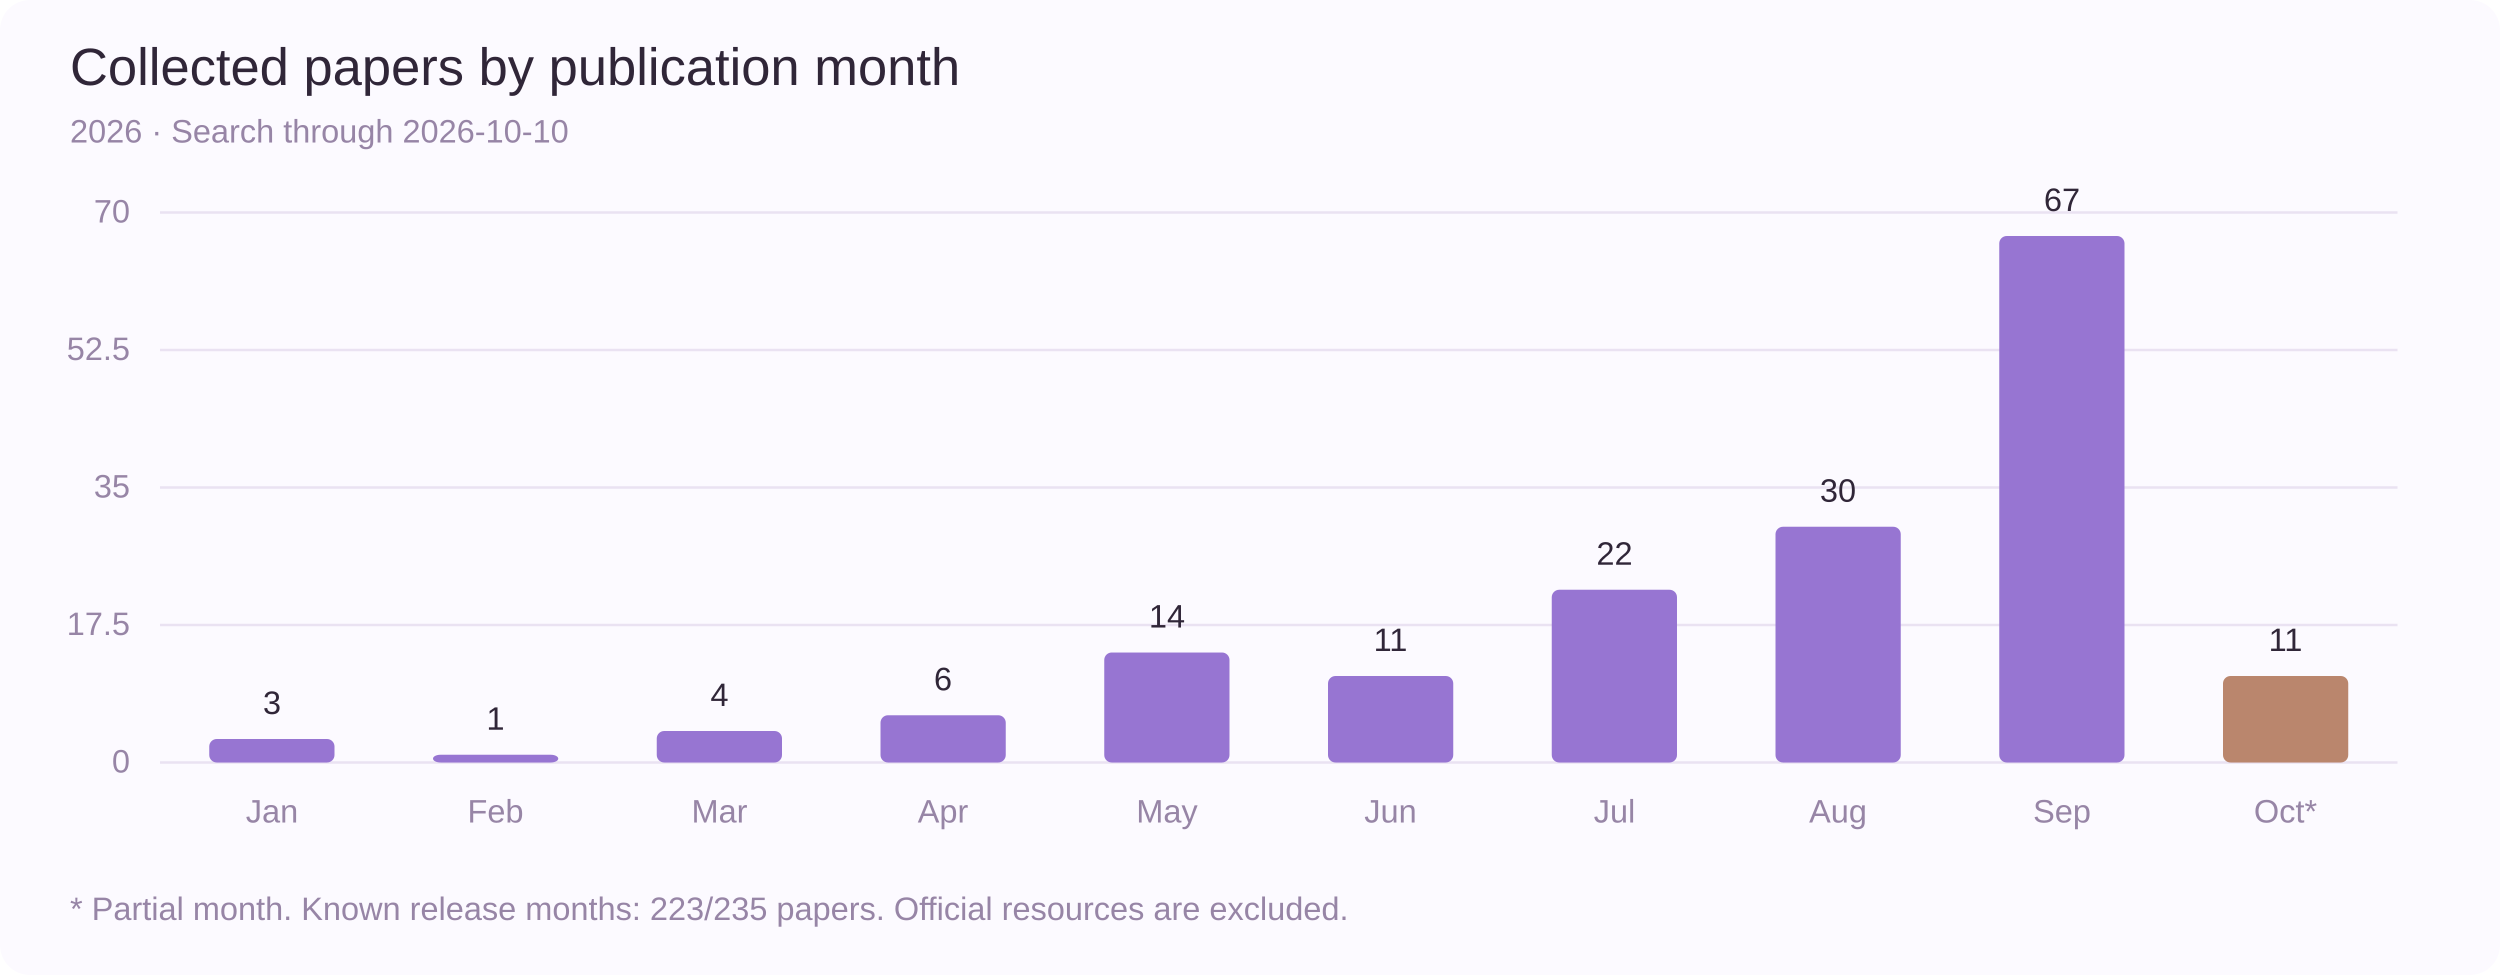
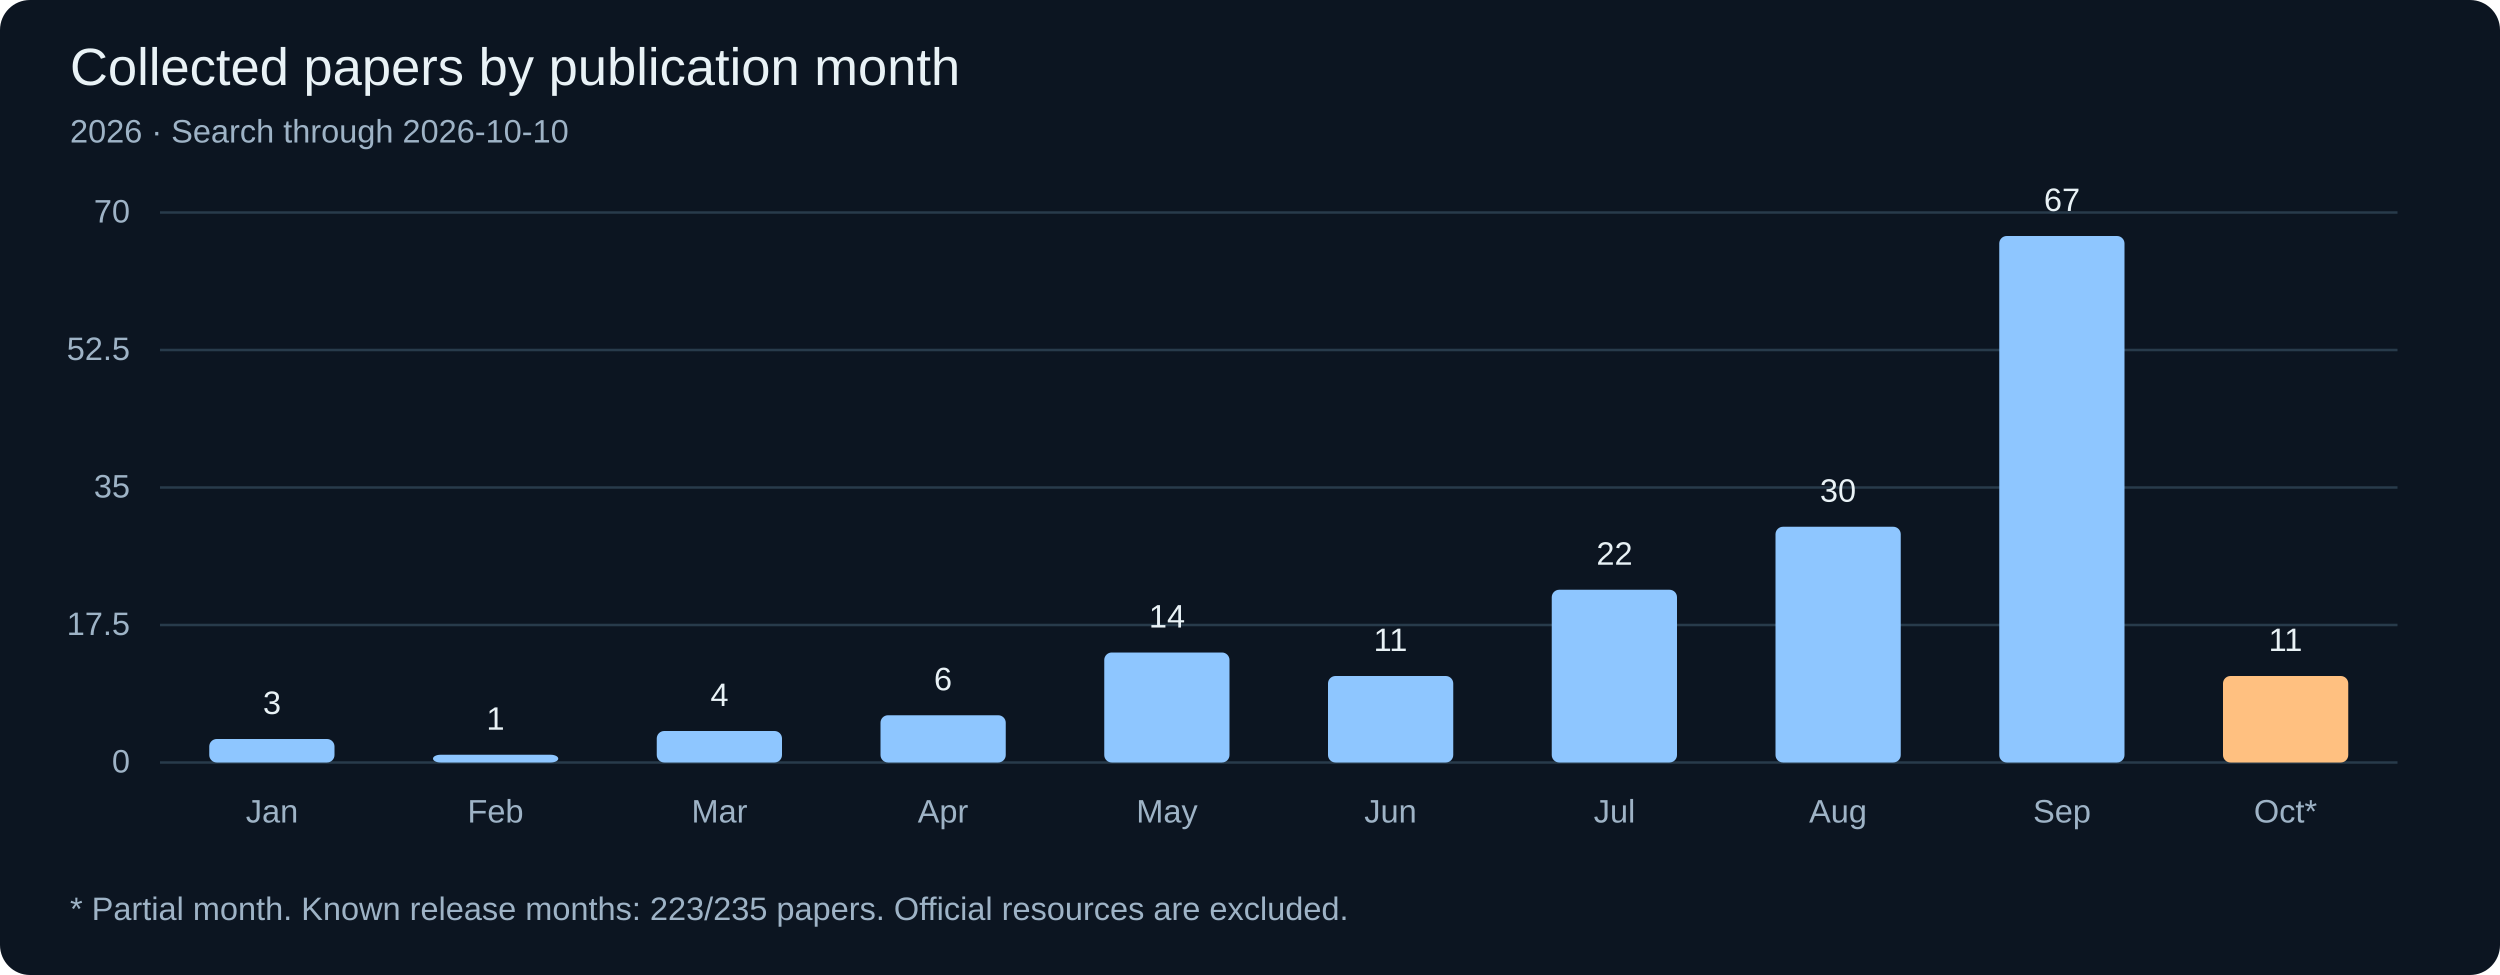
<svg xmlns="http://www.w3.org/2000/svg" width="1000" height="390" viewBox="0 0 1000 390" role="img" aria-labelledby="title desc">
-   <rect width="1000" height="390" rx="12" fill="#fcfaff" />
-   <g font-family="Arial,sans-serif" font-size="13" fill="#302638">
+   <rect width="1000" height="390" rx="12" fill="#0c1521" />
+   <g font-family="Arial,sans-serif" font-size="13" fill="#e9f2f6">
    <text x="28" y="34" font-size="21">Collected papers by publication month</text>
-     <text x="28" y="57" fill="#9785a6">2026 · Search through 2026-10-10</text>
-     <path d="M64 305.0h895" stroke="#eae2f2" />
-     <text x="52" y="309.0" text-anchor="end" fill="#9785a6">0</text>
-     <path d="M64 250.0h895" stroke="#eae2f2" />
-     <text x="52" y="254.0" text-anchor="end" fill="#9785a6">17.5</text>
-     <path d="M64 195.0h895" stroke="#eae2f2" />
-     <text x="52" y="199.0" text-anchor="end" fill="#9785a6">35</text>
-     <path d="M64 140.0h895" stroke="#eae2f2" />
-     <text x="52" y="144.0" text-anchor="end" fill="#9785a6">52.5</text>
-     <path d="M64 85.0h895" stroke="#eae2f2" />
-     <text x="52" y="89.0" text-anchor="end" fill="#9785a6">70</text>
-     <rect x="83.7" y="295.6" width="50.1" height="9.4" rx="3" fill="#9775d2" />
+     <text x="28" y="57" fill="#9eb3c6">2026 · Search through 2026-10-10</text>
+     <path d="M64 305.0h895" stroke="#283b4b" />
+     <text x="52" y="309.0" text-anchor="end" fill="#9eb3c6">0</text>
+     <path d="M64 250.0h895" stroke="#283b4b" />
+     <text x="52" y="254.0" text-anchor="end" fill="#9eb3c6">17.5</text>
+     <path d="M64 195.0h895" stroke="#283b4b" />
+     <text x="52" y="199.0" text-anchor="end" fill="#9eb3c6">35</text>
+     <path d="M64 140.0h895" stroke="#283b4b" />
+     <text x="52" y="144.0" text-anchor="end" fill="#9eb3c6">52.5</text>
+     <path d="M64 85.0h895" stroke="#283b4b" />
+     <text x="52" y="89.0" text-anchor="end" fill="#9eb3c6">70</text>
+     <rect x="83.7" y="295.6" width="50.1" height="9.4" rx="3" fill="#8ec6ff" />
    <text x="108.8" y="285.6" text-anchor="middle">3</text>
-     <text x="108.8" y="329" text-anchor="middle" fill="#9785a6">Jan</text>
-     <rect x="173.2" y="301.9" width="50.1" height="3.1" rx="3" fill="#9775d2" />
+     <text x="108.8" y="329" text-anchor="middle" fill="#9eb3c6">Jan</text>
+     <rect x="173.2" y="301.9" width="50.1" height="3.1" rx="3" fill="#8ec6ff" />
    <text x="198.2" y="291.9" text-anchor="middle">1</text>
-     <text x="198.2" y="329" text-anchor="middle" fill="#9785a6">Feb</text>
-     <rect x="262.7" y="292.4" width="50.1" height="12.6" rx="3" fill="#9775d2" />
+     <text x="198.2" y="329" text-anchor="middle" fill="#9eb3c6">Feb</text>
+     <rect x="262.7" y="292.4" width="50.1" height="12.6" rx="3" fill="#8ec6ff" />
    <text x="287.8" y="282.4" text-anchor="middle">4</text>
-     <text x="287.8" y="329" text-anchor="middle" fill="#9785a6">Mar</text>
-     <rect x="352.2" y="286.1" width="50.1" height="18.9" rx="3" fill="#9775d2" />
+     <text x="287.8" y="329" text-anchor="middle" fill="#9eb3c6">Mar</text>
+     <rect x="352.2" y="286.1" width="50.1" height="18.9" rx="3" fill="#8ec6ff" />
    <text x="377.2" y="276.1" text-anchor="middle">6</text>
-     <text x="377.2" y="329" text-anchor="middle" fill="#9785a6">Apr</text>
-     <rect x="441.7" y="261.0" width="50.1" height="44.0" rx="3" fill="#9775d2" />
+     <text x="377.2" y="329" text-anchor="middle" fill="#9eb3c6">Apr</text>
+     <rect x="441.7" y="261.0" width="50.1" height="44.0" rx="3" fill="#8ec6ff" />
    <text x="466.8" y="251.0" text-anchor="middle">14</text>
-     <text x="466.8" y="329" text-anchor="middle" fill="#9785a6">May</text>
-     <rect x="531.2" y="270.4" width="50.1" height="34.6" rx="3" fill="#9775d2" />
+     <text x="466.8" y="329" text-anchor="middle" fill="#9eb3c6">May</text>
+     <rect x="531.2" y="270.4" width="50.1" height="34.6" rx="3" fill="#8ec6ff" />
    <text x="556.2" y="260.4" text-anchor="middle">11</text>
-     <text x="556.2" y="329" text-anchor="middle" fill="#9785a6">Jun</text>
-     <rect x="620.7" y="235.9" width="50.1" height="69.1" rx="3" fill="#9775d2" />
+     <text x="556.2" y="329" text-anchor="middle" fill="#9eb3c6">Jun</text>
+     <rect x="620.7" y="235.9" width="50.1" height="69.1" rx="3" fill="#8ec6ff" />
    <text x="645.8" y="225.9" text-anchor="middle">22</text>
-     <text x="645.8" y="329" text-anchor="middle" fill="#9785a6">Jul</text>
-     <rect x="710.2" y="210.7" width="50.1" height="94.3" rx="3" fill="#9775d2" />
+     <text x="645.8" y="329" text-anchor="middle" fill="#9eb3c6">Jul</text>
+     <rect x="710.2" y="210.7" width="50.1" height="94.3" rx="3" fill="#8ec6ff" />
    <text x="735.2" y="200.7" text-anchor="middle">30</text>
-     <text x="735.2" y="329" text-anchor="middle" fill="#9785a6">Aug</text>
-     <rect x="799.7" y="94.4" width="50.1" height="210.6" rx="3" fill="#9775d2" />
+     <text x="735.2" y="329" text-anchor="middle" fill="#9eb3c6">Aug</text>
+     <rect x="799.7" y="94.4" width="50.1" height="210.6" rx="3" fill="#8ec6ff" />
    <text x="824.8" y="84.4" text-anchor="middle">67</text>
-     <text x="824.8" y="329" text-anchor="middle" fill="#9785a6">Sep</text>
-     <rect x="889.2" y="270.4" width="50.1" height="34.6" rx="3" fill="#ba866d" />
+     <text x="824.8" y="329" text-anchor="middle" fill="#9eb3c6">Sep</text>
+     <rect x="889.2" y="270.4" width="50.1" height="34.6" rx="3" fill="#ffc080" />
    <text x="914.2" y="260.4" text-anchor="middle">11</text>
-     <text x="914.2" y="329" text-anchor="middle" fill="#9785a6">Oct*</text>
-     <text x="28" y="368" fill="#9785a6">* Partial month. Known release months: 223/235 papers. Official resources are excluded.</text>
+     <text x="914.2" y="329" text-anchor="middle" fill="#9eb3c6">Oct*</text>
+     <text x="28" y="368" fill="#9eb3c6">* Partial month. Known release months: 223/235 papers. Official resources are excluded.</text>
  </g>
</svg>
